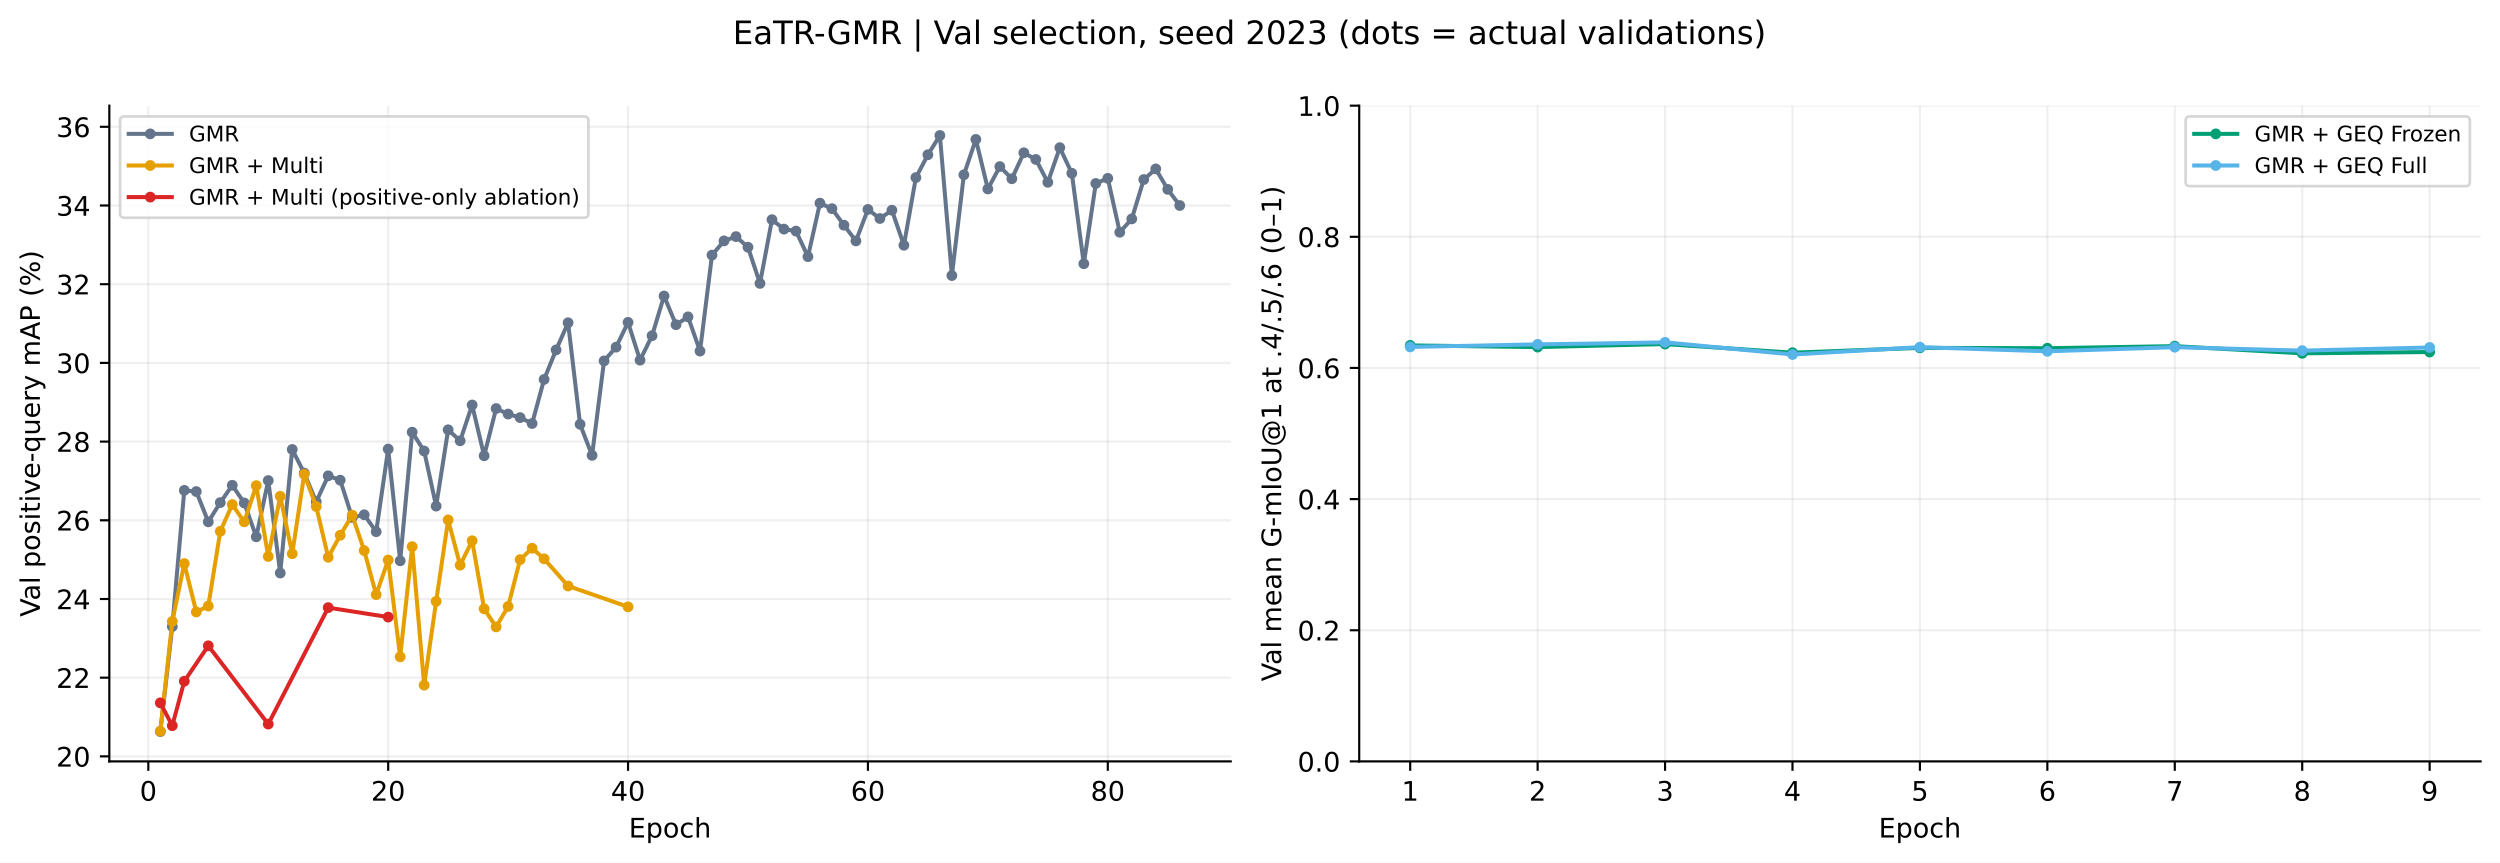
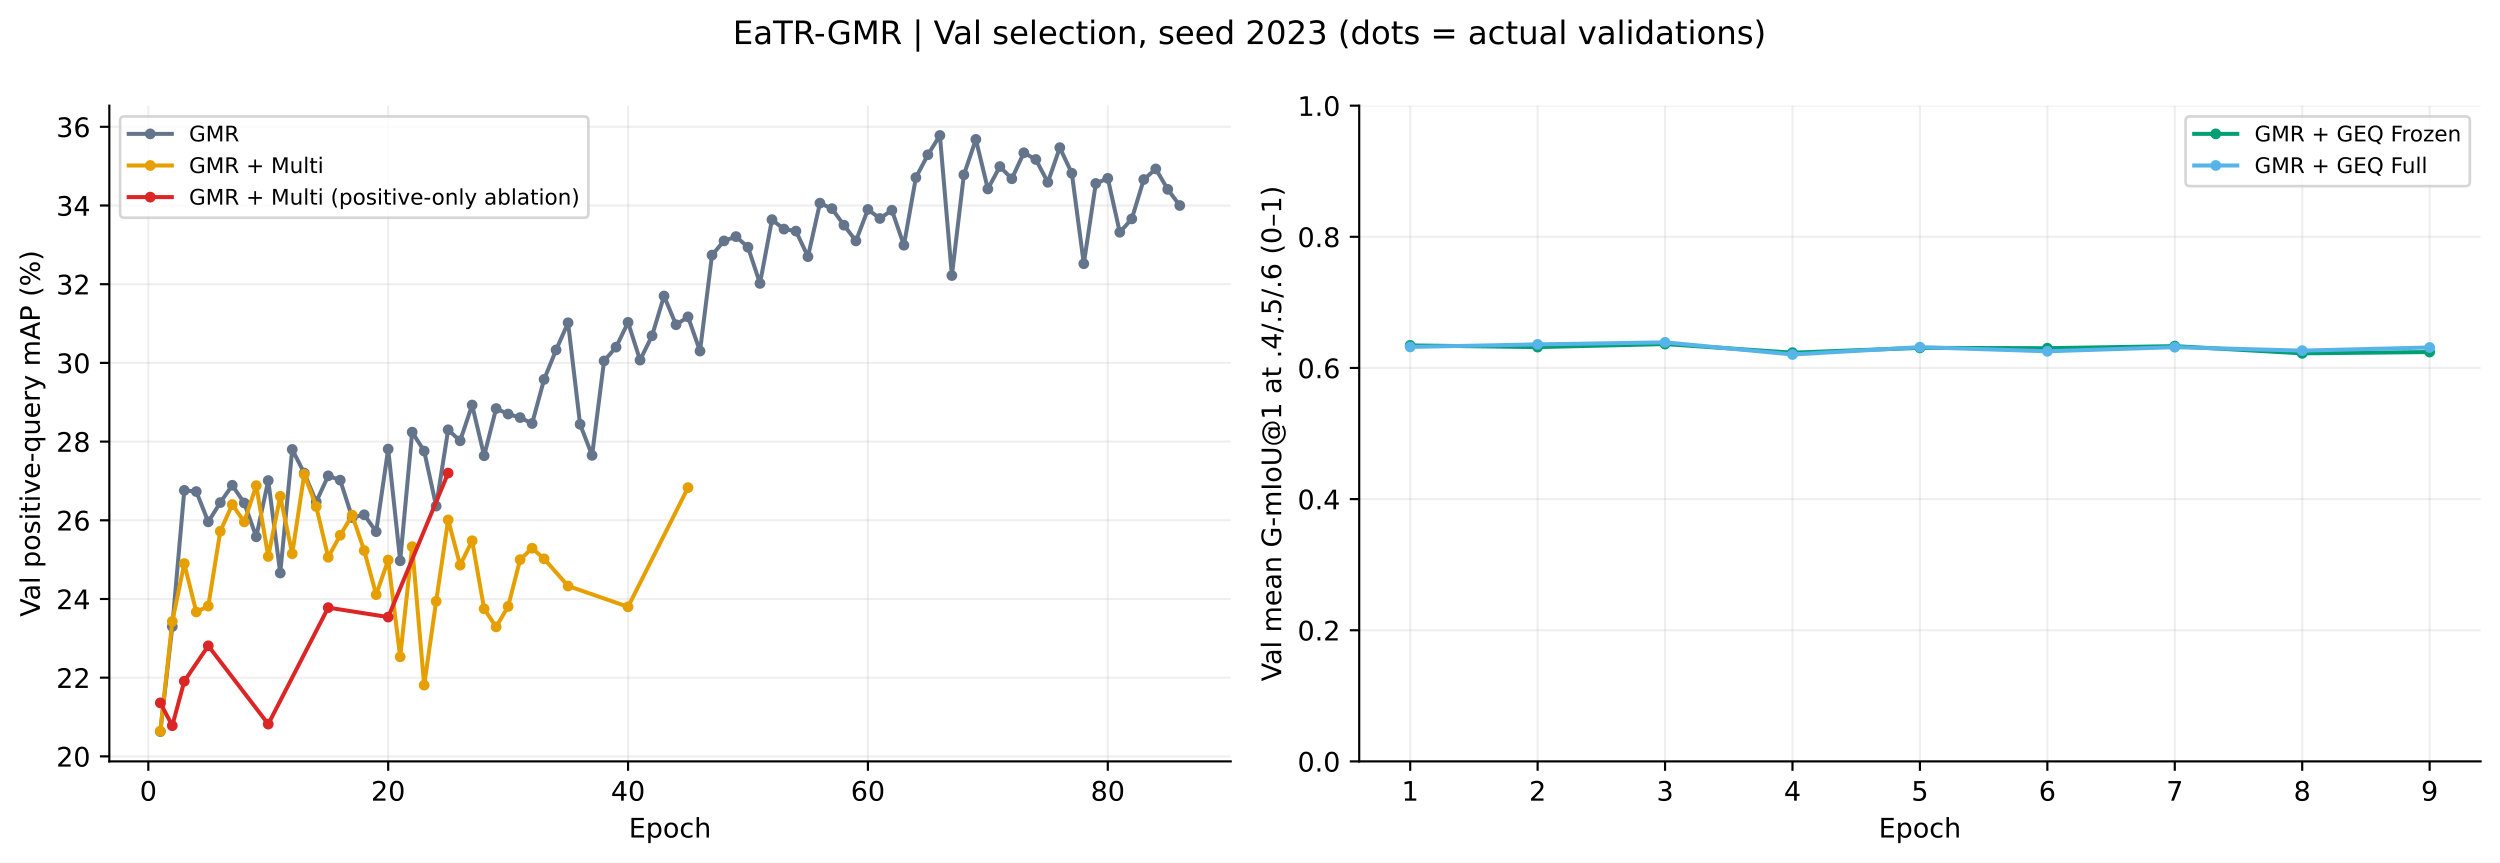
<svg xmlns="http://www.w3.org/2000/svg" xmlns:xlink="http://www.w3.org/1999/xlink" width="928.433pt" height="320.316pt" viewBox="0 0 928.433 320.316" version="1.1">
  <defs>
    <style type="text/css">*{stroke-linejoin: round; stroke-linecap: butt}</style>
  </defs>
  <g id="figure_1">
    <g id="patch_1">
      <path d="M -0 320.316  L 928.433 320.316  L 928.433 0  L -0 0  z " style="fill: #ffffff" />
    </g>
    <g id="axes_1">
      <g id="patch_2">
        <path d="M 40.603 282.76  L 457.058 282.76  L 457.058 39.24  L 40.603 39.24  z " style="fill: #ffffff" />
      </g>
      <g id="matplotlib.axis_1">
        <g id="xtick_1">
          <g id="line2d_1">
            <path d="M 55.079 282.76  L 55.079 39.24  " clip-path="url(#pdc1da5cae6)" style="fill: none; stroke: #b0b0b0; stroke-opacity: 0.2; stroke-width: 0.8; stroke-linecap: square" />
          </g>
          <g id="line2d_2">
            <defs>
              <path id="m847a747f1c" d="M 0 0  L 0 3.5  " style="stroke: #000000; stroke-width: 0.8" />
            </defs>
            <g>
              <use xlink:href="#m847a747f1c" x="55.079" y="282.76" style="stroke: #000000; stroke-width: 0.8" />
            </g>
          </g>
          <g id="text_1">
            <text style="font-size: 10px; font-family: 'DejaVu Sans'; text-anchor: middle" x="55.079" y="297.358" transform="rotate(-0 55.07883 297.3584)">0</text>
          </g>
        </g>
        <g id="xtick_2">
          <g id="line2d_3">
            <path d="M 144.16 282.76  L 144.16 39.24  " clip-path="url(#pdc1da5cae6)" style="fill: none; stroke: #b0b0b0; stroke-opacity: 0.2; stroke-width: 0.8; stroke-linecap: square" />
          </g>
          <g id="line2d_4">
            <g>
              <use xlink:href="#m847a747f1c" x="144.16" y="282.76" style="stroke: #000000; stroke-width: 0.8" />
            </g>
          </g>
          <g id="text_2">
            <text style="font-size: 10px; font-family: 'DejaVu Sans'; text-anchor: middle" x="144.16" y="297.358" transform="rotate(-0 144.1601 297.3584)">20</text>
          </g>
        </g>
        <g id="xtick_3">
          <g id="line2d_5">
            <path d="M 233.241 282.76  L 233.241 39.24  " clip-path="url(#pdc1da5cae6)" style="fill: none; stroke: #b0b0b0; stroke-opacity: 0.2; stroke-width: 0.8; stroke-linecap: square" />
          </g>
          <g id="line2d_6">
            <g>
              <use xlink:href="#m847a747f1c" x="233.241" y="282.76" style="stroke: #000000; stroke-width: 0.8" />
            </g>
          </g>
          <g id="text_3">
            <text style="font-size: 10px; font-family: 'DejaVu Sans'; text-anchor: middle" x="233.241" y="297.358" transform="rotate(-0 233.2414 297.3584)">40</text>
          </g>
        </g>
        <g id="xtick_4">
          <g id="line2d_7">
            <path d="M 322.323 282.76  L 322.323 39.24  " clip-path="url(#pdc1da5cae6)" style="fill: none; stroke: #b0b0b0; stroke-opacity: 0.2; stroke-width: 0.8; stroke-linecap: square" />
          </g>
          <g id="line2d_8">
            <g>
              <use xlink:href="#m847a747f1c" x="322.323" y="282.76" style="stroke: #000000; stroke-width: 0.8" />
            </g>
          </g>
          <g id="text_4">
            <text style="font-size: 10px; font-family: 'DejaVu Sans'; text-anchor: middle" x="322.323" y="297.358" transform="rotate(-0 322.3227 297.3584)">60</text>
          </g>
        </g>
        <g id="xtick_5">
          <g id="line2d_9">
            <path d="M 411.404 282.76  L 411.404 39.24  " clip-path="url(#pdc1da5cae6)" style="fill: none; stroke: #b0b0b0; stroke-opacity: 0.2; stroke-width: 0.8; stroke-linecap: square" />
          </g>
          <g id="line2d_10">
            <g>
              <use xlink:href="#m847a747f1c" x="411.404" y="282.76" style="stroke: #000000; stroke-width: 0.8" />
            </g>
          </g>
          <g id="text_5">
            <text style="font-size: 10px; font-family: 'DejaVu Sans'; text-anchor: middle" x="411.404" y="297.358" transform="rotate(-0 411.404 297.3584)">80</text>
          </g>
        </g>
        <g id="text_6">
          <text style="font-size: 10px; font-family: 'DejaVu Sans'; text-anchor: middle" x="248.831" y="311.037" transform="rotate(-0 248.8306 311.0366)">Epoch</text>
        </g>
      </g>
      <g id="matplotlib.axis_2">
        <g id="ytick_1">
          <g id="line2d_11">
            <path d="M 40.603 280.897  L 457.058 280.897  " clip-path="url(#pdc1da5cae6)" style="fill: none; stroke: #b0b0b0; stroke-opacity: 0.2; stroke-width: 0.8; stroke-linecap: square" />
          </g>
          <g id="line2d_12">
            <defs>
              <path id="mc433141c62" d="M 0 0  L -3.5 0  " style="stroke: #000000; stroke-width: 0.8" />
            </defs>
            <g>
              <use xlink:href="#mc433141c62" x="40.603" y="280.897" style="stroke: #000000; stroke-width: 0.8" />
            </g>
          </g>
          <g id="text_7">
            <text style="font-size: 10px; font-family: 'DejaVu Sans'; text-anchor: end" x="33.603" y="284.696" transform="rotate(-0 33.60312 284.6961)">20</text>
          </g>
        </g>
        <g id="ytick_2">
          <g id="line2d_13">
            <path d="M 40.603 251.672  L 457.058 251.672  " clip-path="url(#pdc1da5cae6)" style="fill: none; stroke: #b0b0b0; stroke-opacity: 0.2; stroke-width: 0.8; stroke-linecap: square" />
          </g>
          <g id="line2d_14">
            <g>
              <use xlink:href="#mc433141c62" x="40.603" y="251.672" style="stroke: #000000; stroke-width: 0.8" />
            </g>
          </g>
          <g id="text_8">
            <text style="font-size: 10px; font-family: 'DejaVu Sans'; text-anchor: end" x="33.603" y="255.471" transform="rotate(-0 33.60312 255.4708)">22</text>
          </g>
        </g>
        <g id="ytick_3">
          <g id="line2d_15">
            <path d="M 40.603 222.446  L 457.058 222.446  " clip-path="url(#pdc1da5cae6)" style="fill: none; stroke: #b0b0b0; stroke-opacity: 0.2; stroke-width: 0.8; stroke-linecap: square" />
          </g>
          <g id="line2d_16">
            <g>
              <use xlink:href="#mc433141c62" x="40.603" y="222.446" style="stroke: #000000; stroke-width: 0.8" />
            </g>
          </g>
          <g id="text_9">
            <text style="font-size: 10px; font-family: 'DejaVu Sans'; text-anchor: end" x="33.603" y="226.245" transform="rotate(-0 33.60312 226.2455)">24</text>
          </g>
        </g>
        <g id="ytick_4">
          <g id="line2d_17">
            <path d="M 40.603 193.221  L 457.058 193.221  " clip-path="url(#pdc1da5cae6)" style="fill: none; stroke: #b0b0b0; stroke-opacity: 0.2; stroke-width: 0.8; stroke-linecap: square" />
          </g>
          <g id="line2d_18">
            <g>
              <use xlink:href="#mc433141c62" x="40.603" y="193.221" style="stroke: #000000; stroke-width: 0.8" />
            </g>
          </g>
          <g id="text_10">
            <text style="font-size: 10px; font-family: 'DejaVu Sans'; text-anchor: end" x="33.603" y="197.02" transform="rotate(-0 33.60312 197.0201)">26</text>
          </g>
        </g>
        <g id="ytick_5">
          <g id="line2d_19">
            <path d="M 40.603 163.996  L 457.058 163.996  " clip-path="url(#pdc1da5cae6)" style="fill: none; stroke: #b0b0b0; stroke-opacity: 0.2; stroke-width: 0.8; stroke-linecap: square" />
          </g>
          <g id="line2d_20">
            <g>
              <use xlink:href="#mc433141c62" x="40.603" y="163.996" style="stroke: #000000; stroke-width: 0.8" />
            </g>
          </g>
          <g id="text_11">
            <text style="font-size: 10px; font-family: 'DejaVu Sans'; text-anchor: end" x="33.603" y="167.795" transform="rotate(-0 33.60312 167.7948)">28</text>
          </g>
        </g>
        <g id="ytick_6">
          <g id="line2d_21">
            <path d="M 40.603 134.77  L 457.058 134.77  " clip-path="url(#pdc1da5cae6)" style="fill: none; stroke: #b0b0b0; stroke-opacity: 0.2; stroke-width: 0.8; stroke-linecap: square" />
          </g>
          <g id="line2d_22">
            <g>
              <use xlink:href="#mc433141c62" x="40.603" y="134.77" style="stroke: #000000; stroke-width: 0.8" />
            </g>
          </g>
          <g id="text_12">
            <text style="font-size: 10px; font-family: 'DejaVu Sans'; text-anchor: end" x="33.603" y="138.569" transform="rotate(-0 33.60312 138.5695)">30</text>
          </g>
        </g>
        <g id="ytick_7">
          <g id="line2d_23">
            <path d="M 40.603 105.545  L 457.058 105.545  " clip-path="url(#pdc1da5cae6)" style="fill: none; stroke: #b0b0b0; stroke-opacity: 0.2; stroke-width: 0.8; stroke-linecap: square" />
          </g>
          <g id="line2d_24">
            <g>
              <use xlink:href="#mc433141c62" x="40.603" y="105.545" style="stroke: #000000; stroke-width: 0.8" />
            </g>
          </g>
          <g id="text_13">
            <text style="font-size: 10px; font-family: 'DejaVu Sans'; text-anchor: end" x="33.603" y="109.344" transform="rotate(-0 33.60312 109.3442)">32</text>
          </g>
        </g>
        <g id="ytick_8">
          <g id="line2d_25">
            <path d="M 40.603 76.32  L 457.058 76.32  " clip-path="url(#pdc1da5cae6)" style="fill: none; stroke: #b0b0b0; stroke-opacity: 0.2; stroke-width: 0.8; stroke-linecap: square" />
          </g>
          <g id="line2d_26">
            <g>
              <use xlink:href="#mc433141c62" x="40.603" y="76.32" style="stroke: #000000; stroke-width: 0.8" />
            </g>
          </g>
          <g id="text_14">
            <text style="font-size: 10px; font-family: 'DejaVu Sans'; text-anchor: end" x="33.603" y="80.119" transform="rotate(-0 33.60312 80.11885)">34</text>
          </g>
        </g>
        <g id="ytick_9">
          <g id="line2d_27">
            <path d="M 40.603 47.094  L 457.058 47.094  " clip-path="url(#pdc1da5cae6)" style="fill: none; stroke: #b0b0b0; stroke-opacity: 0.2; stroke-width: 0.8; stroke-linecap: square" />
          </g>
          <g id="line2d_28">
            <g>
              <use xlink:href="#mc433141c62" x="40.603" y="47.094" style="stroke: #000000; stroke-width: 0.8" />
            </g>
          </g>
          <g id="text_15">
            <text style="font-size: 10px; font-family: 'DejaVu Sans'; text-anchor: end" x="33.603" y="50.894" transform="rotate(-0 33.60312 50.89352)">36</text>
          </g>
        </g>
        <g id="text_16">
          <text style="font-size: 10px; font-family: 'DejaVu Sans'; text-anchor: middle" x="14.798" y="161" transform="rotate(-90 14.79844 161)">Val positive-query mAP (%)</text>
        </g>
      </g>
      <g id="line2d_29">
        <path d="M 59.533 271.691  L 63.987 232.675  L 68.441 182.115  L 72.895 182.554  L 77.349 193.805  L 81.803 186.645  L 86.257 180.216  L 90.711 186.791  L 95.165 199.358  L 99.619 178.462  L 104.074 212.802  L 108.528 166.918  L 112.982 175.686  L 117.436 186.353  L 121.89 176.709  L 126.344 178.316  L 130.798 192.198  L 135.252 191.175  L 139.706 197.459  L 144.16 166.772  L 148.614 208.272  L 153.068 160.489  L 157.522 167.503  L 161.976 187.96  L 166.43 159.612  L 170.885 163.703  L 175.339 150.406  L 179.793 169.256  L 184.247 151.721  L 188.701 153.767  L 193.155 155.082  L 197.609 157.274  L 202.063 140.908  L 206.517 129.948  L 210.971 119.865  L 215.425 157.566  L 219.879 169.11  L 224.333 134.04  L 228.787 128.925  L 233.241 119.719  L 237.695 133.747  L 242.15 124.688  L 246.604 109.929  L 251.058 120.596  L 255.512 117.673  L 259.966 130.386  L 264.42 94.732  L 268.874 89.471  L 273.328 87.864  L 277.782 91.809  L 282.236 105.253  L 286.69 81.58  L 291.144 85.087  L 295.598 85.818  L 300.052 95.316  L 304.506 75.443  L 308.96 77.489  L 313.415 83.626  L 317.869 89.471  L 322.323 77.781  L 326.777 81.142  L 331.231 78.073  L 335.685 91.078  L 340.139 65.945  L 344.593 57.469  L 349.047 50.309  L 353.501 102.33  L 357.955 64.922  L 362.409 51.77  L 366.863 70.182  L 371.317 61.853  L 375.771 66.383  L 380.226 56.739  L 384.68 59.223  L 389.134 67.698  L 393.588 54.839  L 398.042 64.337  L 402.496 97.946  L 406.95 68.137  L 411.404 66.237  L 415.858 86.256  L 420.312 81.288  L 424.766 66.675  L 429.22 62.73  L 433.674 70.328  L 438.128 76.32  " clip-path="url(#pdc1da5cae6)" style="fill: none; stroke: #64748b; stroke-width: 1.5; stroke-linecap: square" />
        <defs>
          <path id="mf4bc2572a3" d="M 0 1.5  C 0.398 1.5 0.779 1.342 1.061 1.061  C 1.342 0.779 1.5 0.398 1.5 0  C 1.5 -0.398 1.342 -0.779 1.061 -1.061  C 0.779 -1.342 0.398 -1.5 0 -1.5  C -0.398 -1.5 -0.779 -1.342 -1.061 -1.061  C -1.342 -0.779 -1.5 -0.398 -1.5 0  C -1.5 0.398 -1.342 0.779 -1.061 1.061  C -0.779 1.342 -0.398 1.5 0 1.5  z " style="stroke: #64748b" />
        </defs>
        <g clip-path="url(#pdc1da5cae6)">
          <use xlink:href="#mf4bc2572a3" x="59.533" y="271.691" style="fill: #64748b; stroke: #64748b" />
          <use xlink:href="#mf4bc2572a3" x="63.987" y="232.675" style="fill: #64748b; stroke: #64748b" />
          <use xlink:href="#mf4bc2572a3" x="68.441" y="182.115" style="fill: #64748b; stroke: #64748b" />
          <use xlink:href="#mf4bc2572a3" x="72.895" y="182.554" style="fill: #64748b; stroke: #64748b" />
          <use xlink:href="#mf4bc2572a3" x="77.349" y="193.805" style="fill: #64748b; stroke: #64748b" />
          <use xlink:href="#mf4bc2572a3" x="81.803" y="186.645" style="fill: #64748b; stroke: #64748b" />
          <use xlink:href="#mf4bc2572a3" x="86.257" y="180.216" style="fill: #64748b; stroke: #64748b" />
          <use xlink:href="#mf4bc2572a3" x="90.711" y="186.791" style="fill: #64748b; stroke: #64748b" />
          <use xlink:href="#mf4bc2572a3" x="95.165" y="199.358" style="fill: #64748b; stroke: #64748b" />
          <use xlink:href="#mf4bc2572a3" x="99.619" y="178.462" style="fill: #64748b; stroke: #64748b" />
          <use xlink:href="#mf4bc2572a3" x="104.074" y="212.802" style="fill: #64748b; stroke: #64748b" />
          <use xlink:href="#mf4bc2572a3" x="108.528" y="166.918" style="fill: #64748b; stroke: #64748b" />
          <use xlink:href="#mf4bc2572a3" x="112.982" y="175.686" style="fill: #64748b; stroke: #64748b" />
          <use xlink:href="#mf4bc2572a3" x="117.436" y="186.353" style="fill: #64748b; stroke: #64748b" />
          <use xlink:href="#mf4bc2572a3" x="121.89" y="176.709" style="fill: #64748b; stroke: #64748b" />
          <use xlink:href="#mf4bc2572a3" x="126.344" y="178.316" style="fill: #64748b; stroke: #64748b" />
          <use xlink:href="#mf4bc2572a3" x="130.798" y="192.198" style="fill: #64748b; stroke: #64748b" />
          <use xlink:href="#mf4bc2572a3" x="135.252" y="191.175" style="fill: #64748b; stroke: #64748b" />
          <use xlink:href="#mf4bc2572a3" x="139.706" y="197.459" style="fill: #64748b; stroke: #64748b" />
          <use xlink:href="#mf4bc2572a3" x="144.16" y="166.772" style="fill: #64748b; stroke: #64748b" />
          <use xlink:href="#mf4bc2572a3" x="148.614" y="208.272" style="fill: #64748b; stroke: #64748b" />
          <use xlink:href="#mf4bc2572a3" x="153.068" y="160.489" style="fill: #64748b; stroke: #64748b" />
          <use xlink:href="#mf4bc2572a3" x="157.522" y="167.503" style="fill: #64748b; stroke: #64748b" />
          <use xlink:href="#mf4bc2572a3" x="161.976" y="187.96" style="fill: #64748b; stroke: #64748b" />
          <use xlink:href="#mf4bc2572a3" x="166.43" y="159.612" style="fill: #64748b; stroke: #64748b" />
          <use xlink:href="#mf4bc2572a3" x="170.885" y="163.703" style="fill: #64748b; stroke: #64748b" />
          <use xlink:href="#mf4bc2572a3" x="175.339" y="150.406" style="fill: #64748b; stroke: #64748b" />
          <use xlink:href="#mf4bc2572a3" x="179.793" y="169.256" style="fill: #64748b; stroke: #64748b" />
          <use xlink:href="#mf4bc2572a3" x="184.247" y="151.721" style="fill: #64748b; stroke: #64748b" />
          <use xlink:href="#mf4bc2572a3" x="188.701" y="153.767" style="fill: #64748b; stroke: #64748b" />
          <use xlink:href="#mf4bc2572a3" x="193.155" y="155.082" style="fill: #64748b; stroke: #64748b" />
          <use xlink:href="#mf4bc2572a3" x="197.609" y="157.274" style="fill: #64748b; stroke: #64748b" />
          <use xlink:href="#mf4bc2572a3" x="202.063" y="140.908" style="fill: #64748b; stroke: #64748b" />
          <use xlink:href="#mf4bc2572a3" x="206.517" y="129.948" style="fill: #64748b; stroke: #64748b" />
          <use xlink:href="#mf4bc2572a3" x="210.971" y="119.865" style="fill: #64748b; stroke: #64748b" />
          <use xlink:href="#mf4bc2572a3" x="215.425" y="157.566" style="fill: #64748b; stroke: #64748b" />
          <use xlink:href="#mf4bc2572a3" x="219.879" y="169.11" style="fill: #64748b; stroke: #64748b" />
          <use xlink:href="#mf4bc2572a3" x="224.333" y="134.04" style="fill: #64748b; stroke: #64748b" />
          <use xlink:href="#mf4bc2572a3" x="228.787" y="128.925" style="fill: #64748b; stroke: #64748b" />
          <use xlink:href="#mf4bc2572a3" x="233.241" y="119.719" style="fill: #64748b; stroke: #64748b" />
          <use xlink:href="#mf4bc2572a3" x="237.695" y="133.747" style="fill: #64748b; stroke: #64748b" />
          <use xlink:href="#mf4bc2572a3" x="242.15" y="124.688" style="fill: #64748b; stroke: #64748b" />
          <use xlink:href="#mf4bc2572a3" x="246.604" y="109.929" style="fill: #64748b; stroke: #64748b" />
          <use xlink:href="#mf4bc2572a3" x="251.058" y="120.596" style="fill: #64748b; stroke: #64748b" />
          <use xlink:href="#mf4bc2572a3" x="255.512" y="117.673" style="fill: #64748b; stroke: #64748b" />
          <use xlink:href="#mf4bc2572a3" x="259.966" y="130.386" style="fill: #64748b; stroke: #64748b" />
          <use xlink:href="#mf4bc2572a3" x="264.42" y="94.732" style="fill: #64748b; stroke: #64748b" />
          <use xlink:href="#mf4bc2572a3" x="268.874" y="89.471" style="fill: #64748b; stroke: #64748b" />
          <use xlink:href="#mf4bc2572a3" x="273.328" y="87.864" style="fill: #64748b; stroke: #64748b" />
          <use xlink:href="#mf4bc2572a3" x="277.782" y="91.809" style="fill: #64748b; stroke: #64748b" />
          <use xlink:href="#mf4bc2572a3" x="282.236" y="105.253" style="fill: #64748b; stroke: #64748b" />
          <use xlink:href="#mf4bc2572a3" x="286.69" y="81.58" style="fill: #64748b; stroke: #64748b" />
          <use xlink:href="#mf4bc2572a3" x="291.144" y="85.087" style="fill: #64748b; stroke: #64748b" />
          <use xlink:href="#mf4bc2572a3" x="295.598" y="85.818" style="fill: #64748b; stroke: #64748b" />
          <use xlink:href="#mf4bc2572a3" x="300.052" y="95.316" style="fill: #64748b; stroke: #64748b" />
          <use xlink:href="#mf4bc2572a3" x="304.506" y="75.443" style="fill: #64748b; stroke: #64748b" />
          <use xlink:href="#mf4bc2572a3" x="308.96" y="77.489" style="fill: #64748b; stroke: #64748b" />
          <use xlink:href="#mf4bc2572a3" x="313.415" y="83.626" style="fill: #64748b; stroke: #64748b" />
          <use xlink:href="#mf4bc2572a3" x="317.869" y="89.471" style="fill: #64748b; stroke: #64748b" />
          <use xlink:href="#mf4bc2572a3" x="322.323" y="77.781" style="fill: #64748b; stroke: #64748b" />
          <use xlink:href="#mf4bc2572a3" x="326.777" y="81.142" style="fill: #64748b; stroke: #64748b" />
          <use xlink:href="#mf4bc2572a3" x="331.231" y="78.073" style="fill: #64748b; stroke: #64748b" />
          <use xlink:href="#mf4bc2572a3" x="335.685" y="91.078" style="fill: #64748b; stroke: #64748b" />
          <use xlink:href="#mf4bc2572a3" x="340.139" y="65.945" style="fill: #64748b; stroke: #64748b" />
          <use xlink:href="#mf4bc2572a3" x="344.593" y="57.469" style="fill: #64748b; stroke: #64748b" />
          <use xlink:href="#mf4bc2572a3" x="349.047" y="50.309" style="fill: #64748b; stroke: #64748b" />
          <use xlink:href="#mf4bc2572a3" x="353.501" y="102.33" style="fill: #64748b; stroke: #64748b" />
          <use xlink:href="#mf4bc2572a3" x="357.955" y="64.922" style="fill: #64748b; stroke: #64748b" />
          <use xlink:href="#mf4bc2572a3" x="362.409" y="51.77" style="fill: #64748b; stroke: #64748b" />
          <use xlink:href="#mf4bc2572a3" x="366.863" y="70.182" style="fill: #64748b; stroke: #64748b" />
          <use xlink:href="#mf4bc2572a3" x="371.317" y="61.853" style="fill: #64748b; stroke: #64748b" />
          <use xlink:href="#mf4bc2572a3" x="375.771" y="66.383" style="fill: #64748b; stroke: #64748b" />
          <use xlink:href="#mf4bc2572a3" x="380.226" y="56.739" style="fill: #64748b; stroke: #64748b" />
          <use xlink:href="#mf4bc2572a3" x="384.68" y="59.223" style="fill: #64748b; stroke: #64748b" />
          <use xlink:href="#mf4bc2572a3" x="389.134" y="67.698" style="fill: #64748b; stroke: #64748b" />
          <use xlink:href="#mf4bc2572a3" x="393.588" y="54.839" style="fill: #64748b; stroke: #64748b" />
          <use xlink:href="#mf4bc2572a3" x="398.042" y="64.337" style="fill: #64748b; stroke: #64748b" />
          <use xlink:href="#mf4bc2572a3" x="402.496" y="97.946" style="fill: #64748b; stroke: #64748b" />
          <use xlink:href="#mf4bc2572a3" x="406.95" y="68.137" style="fill: #64748b; stroke: #64748b" />
          <use xlink:href="#mf4bc2572a3" x="411.404" y="66.237" style="fill: #64748b; stroke: #64748b" />
          <use xlink:href="#mf4bc2572a3" x="415.858" y="86.256" style="fill: #64748b; stroke: #64748b" />
          <use xlink:href="#mf4bc2572a3" x="420.312" y="81.288" style="fill: #64748b; stroke: #64748b" />
          <use xlink:href="#mf4bc2572a3" x="424.766" y="66.675" style="fill: #64748b; stroke: #64748b" />
          <use xlink:href="#mf4bc2572a3" x="429.22" y="62.73" style="fill: #64748b; stroke: #64748b" />
          <use xlink:href="#mf4bc2572a3" x="433.674" y="70.328" style="fill: #64748b; stroke: #64748b" />
          <use xlink:href="#mf4bc2572a3" x="438.128" y="76.32" style="fill: #64748b; stroke: #64748b" />
        </g>
      </g>
      <g id="line2d_30">
-         <path d="M 59.533 271.545  L 63.987 230.775  L 68.441 209.295  L 72.895 227.268  L 77.349 225.077  L 81.803 197.312  L 86.257 187.376  L 90.711 193.805  L 95.165 180.362  L 99.619 206.665  L 104.074 184.307  L 108.528 205.642  L 112.982 176.124  L 117.436 188.106  L 121.89 206.957  L 126.344 198.774  L 130.798 191.321  L 135.252 204.473  L 139.706 220.839  L 144.16 207.98  L 148.614 243.927  L 153.068 203.011  L 157.522 254.448  L 161.976 223.323  L 166.43 193.075  L 170.885 209.879  L 175.339 200.82  L 179.793 226.099  L 184.247 232.821  L 188.701 225.223  L 193.155 207.834  L 197.609 203.596  L 202.063 207.541  L 210.971 217.624  L 233.241 225.369  " clip-path="url(#pdc1da5cae6)" style="fill: none; stroke: #e69f00; stroke-width: 1.5; stroke-linecap: square" />
+         <path d="M 59.533 271.545  L 63.987 230.775  L 68.441 209.295  L 72.895 227.268  L 77.349 225.077  L 81.803 197.312  L 86.257 187.376  L 90.711 193.805  L 95.165 180.362  L 99.619 206.665  L 104.074 184.307  L 108.528 205.642  L 112.982 176.124  L 117.436 188.106  L 121.89 206.957  L 126.344 198.774  L 130.798 191.321  L 135.252 204.473  L 139.706 220.839  L 144.16 207.98  L 148.614 243.927  L 153.068 203.011  L 157.522 254.448  L 161.976 223.323  L 166.43 193.075  L 170.885 209.879  L 175.339 200.82  L 179.793 226.099  L 184.247 232.821  L 188.701 225.223  L 193.155 207.834  L 197.609 203.596  L 202.063 207.541  L 210.971 217.624  L 233.241 225.369  L 255.512 181.092  " clip-path="url(#pdc1da5cae6)" style="fill: none; stroke: #e69f00; stroke-width: 1.5; stroke-linecap: square" />
        <defs>
          <path id="mbf485513ee" d="M 0 1.5  C 0.398 1.5 0.779 1.342 1.061 1.061  C 1.342 0.779 1.5 0.398 1.5 0  C 1.5 -0.398 1.342 -0.779 1.061 -1.061  C 0.779 -1.342 0.398 -1.5 0 -1.5  C -0.398 -1.5 -0.779 -1.342 -1.061 -1.061  C -1.342 -0.779 -1.5 -0.398 -1.5 0  C -1.5 0.398 -1.342 0.779 -1.061 1.061  C -0.779 1.342 -0.398 1.5 0 1.5  z " style="stroke: #e69f00" />
        </defs>
        <g clip-path="url(#pdc1da5cae6)">
          <use xlink:href="#mbf485513ee" x="59.533" y="271.545" style="fill: #e69f00; stroke: #e69f00" />
          <use xlink:href="#mbf485513ee" x="63.987" y="230.775" style="fill: #e69f00; stroke: #e69f00" />
          <use xlink:href="#mbf485513ee" x="68.441" y="209.295" style="fill: #e69f00; stroke: #e69f00" />
          <use xlink:href="#mbf485513ee" x="72.895" y="227.268" style="fill: #e69f00; stroke: #e69f00" />
          <use xlink:href="#mbf485513ee" x="77.349" y="225.077" style="fill: #e69f00; stroke: #e69f00" />
          <use xlink:href="#mbf485513ee" x="81.803" y="197.312" style="fill: #e69f00; stroke: #e69f00" />
          <use xlink:href="#mbf485513ee" x="86.257" y="187.376" style="fill: #e69f00; stroke: #e69f00" />
          <use xlink:href="#mbf485513ee" x="90.711" y="193.805" style="fill: #e69f00; stroke: #e69f00" />
          <use xlink:href="#mbf485513ee" x="95.165" y="180.362" style="fill: #e69f00; stroke: #e69f00" />
          <use xlink:href="#mbf485513ee" x="99.619" y="206.665" style="fill: #e69f00; stroke: #e69f00" />
          <use xlink:href="#mbf485513ee" x="104.074" y="184.307" style="fill: #e69f00; stroke: #e69f00" />
          <use xlink:href="#mbf485513ee" x="108.528" y="205.642" style="fill: #e69f00; stroke: #e69f00" />
          <use xlink:href="#mbf485513ee" x="112.982" y="176.124" style="fill: #e69f00; stroke: #e69f00" />
          <use xlink:href="#mbf485513ee" x="117.436" y="188.106" style="fill: #e69f00; stroke: #e69f00" />
          <use xlink:href="#mbf485513ee" x="121.89" y="206.957" style="fill: #e69f00; stroke: #e69f00" />
          <use xlink:href="#mbf485513ee" x="126.344" y="198.774" style="fill: #e69f00; stroke: #e69f00" />
          <use xlink:href="#mbf485513ee" x="130.798" y="191.321" style="fill: #e69f00; stroke: #e69f00" />
          <use xlink:href="#mbf485513ee" x="135.252" y="204.473" style="fill: #e69f00; stroke: #e69f00" />
          <use xlink:href="#mbf485513ee" x="139.706" y="220.839" style="fill: #e69f00; stroke: #e69f00" />
          <use xlink:href="#mbf485513ee" x="144.16" y="207.98" style="fill: #e69f00; stroke: #e69f00" />
          <use xlink:href="#mbf485513ee" x="148.614" y="243.927" style="fill: #e69f00; stroke: #e69f00" />
          <use xlink:href="#mbf485513ee" x="153.068" y="203.011" style="fill: #e69f00; stroke: #e69f00" />
          <use xlink:href="#mbf485513ee" x="157.522" y="254.448" style="fill: #e69f00; stroke: #e69f00" />
          <use xlink:href="#mbf485513ee" x="161.976" y="223.323" style="fill: #e69f00; stroke: #e69f00" />
          <use xlink:href="#mbf485513ee" x="166.43" y="193.075" style="fill: #e69f00; stroke: #e69f00" />
          <use xlink:href="#mbf485513ee" x="170.885" y="209.879" style="fill: #e69f00; stroke: #e69f00" />
          <use xlink:href="#mbf485513ee" x="175.339" y="200.82" style="fill: #e69f00; stroke: #e69f00" />
          <use xlink:href="#mbf485513ee" x="179.793" y="226.099" style="fill: #e69f00; stroke: #e69f00" />
          <use xlink:href="#mbf485513ee" x="184.247" y="232.821" style="fill: #e69f00; stroke: #e69f00" />
          <use xlink:href="#mbf485513ee" x="188.701" y="225.223" style="fill: #e69f00; stroke: #e69f00" />
          <use xlink:href="#mbf485513ee" x="193.155" y="207.834" style="fill: #e69f00; stroke: #e69f00" />
          <use xlink:href="#mbf485513ee" x="197.609" y="203.596" style="fill: #e69f00; stroke: #e69f00" />
          <use xlink:href="#mbf485513ee" x="202.063" y="207.541" style="fill: #e69f00; stroke: #e69f00" />
          <use xlink:href="#mbf485513ee" x="210.971" y="217.624" style="fill: #e69f00; stroke: #e69f00" />
          <use xlink:href="#mbf485513ee" x="233.241" y="225.369" style="fill: #e69f00; stroke: #e69f00" />
+           <use xlink:href="#mbf485513ee" x="255.512" y="181.092" style="fill: #e69f00; stroke: #e69f00" />
        </g>
      </g>
      <g id="line2d_31">
-         <path d="M 59.533 261.024  L 63.987 269.499  L 68.441 252.987  L 77.349 239.835  L 99.619 268.915  L 121.89 225.661  L 144.16 229.168  " clip-path="url(#pdc1da5cae6)" style="fill: none; stroke: #dc2626; stroke-width: 1.5; stroke-linecap: square" />
+         <path d="M 59.533 261.024  L 63.987 269.499  L 68.441 252.987  L 77.349 239.835  L 99.619 268.915  L 121.89 225.661  L 144.16 229.168  L 166.43 175.686  " clip-path="url(#pdc1da5cae6)" style="fill: none; stroke: #dc2626; stroke-width: 1.5; stroke-linecap: square" />
        <defs>
          <path id="m6886102119" d="M 0 1.5  C 0.398 1.5 0.779 1.342 1.061 1.061  C 1.342 0.779 1.5 0.398 1.5 0  C 1.5 -0.398 1.342 -0.779 1.061 -1.061  C 0.779 -1.342 0.398 -1.5 0 -1.5  C -0.398 -1.5 -0.779 -1.342 -1.061 -1.061  C -1.342 -0.779 -1.5 -0.398 -1.5 0  C -1.5 0.398 -1.342 0.779 -1.061 1.061  C -0.779 1.342 -0.398 1.5 0 1.5  z " style="stroke: #dc2626" />
        </defs>
        <g clip-path="url(#pdc1da5cae6)">
          <use xlink:href="#m6886102119" x="59.533" y="261.024" style="fill: #dc2626; stroke: #dc2626" />
          <use xlink:href="#m6886102119" x="63.987" y="269.499" style="fill: #dc2626; stroke: #dc2626" />
          <use xlink:href="#m6886102119" x="68.441" y="252.987" style="fill: #dc2626; stroke: #dc2626" />
          <use xlink:href="#m6886102119" x="77.349" y="239.835" style="fill: #dc2626; stroke: #dc2626" />
          <use xlink:href="#m6886102119" x="99.619" y="268.915" style="fill: #dc2626; stroke: #dc2626" />
          <use xlink:href="#m6886102119" x="121.89" y="225.661" style="fill: #dc2626; stroke: #dc2626" />
          <use xlink:href="#m6886102119" x="144.16" y="229.168" style="fill: #dc2626; stroke: #dc2626" />
+           <use xlink:href="#m6886102119" x="166.43" y="175.686" style="fill: #dc2626; stroke: #dc2626" />
        </g>
      </g>
      <g id="patch_3">
        <path d="M 40.603 282.76  L 40.603 39.24  " style="fill: none; stroke: #000000; stroke-width: 0.8; stroke-linejoin: miter; stroke-linecap: square" />
      </g>
      <g id="patch_4">
        <path d="M 40.603 282.76  L 457.058 282.76  " style="fill: none; stroke: #000000; stroke-width: 0.8; stroke-linejoin: miter; stroke-linecap: square" />
      </g>
      <g id="legend_1">
        <g id="patch_5">
          <path d="M 46.203 80.868  L 216.902 80.868  Q 218.502 80.868 218.502 79.267  L 218.502 44.84  Q 218.502 43.24 216.902 43.24  L 46.203 43.24  Q 44.603 43.24 44.603 44.84  L 44.603 79.267  Q 44.603 80.868 46.203 80.868  z " style="fill: #ffffff; opacity: 0.8; stroke: #cccccc; stroke-linejoin: miter" />
        </g>
        <g id="line2d_32">
          <path d="M 47.803 49.719  L 55.803 49.719  L 63.803 49.719  " style="fill: none; stroke: #64748b; stroke-width: 1.5; stroke-linecap: square" />
          <g>
            <use xlink:href="#mf4bc2572a3" x="55.803" y="49.719" style="fill: #64748b; stroke: #64748b" />
          </g>
        </g>
        <g id="text_17">
          <text style="font-size: 8px; font-family: 'DejaVu Sans'; text-anchor: start" x="70.203" y="52.519" transform="rotate(-0 70.20312 52.51875)">GMR</text>
        </g>
        <g id="line2d_33">
          <path d="M 47.803 61.461  L 55.803 61.461  L 63.803 61.461  " style="fill: none; stroke: #e69f00; stroke-width: 1.5; stroke-linecap: square" />
          <g>
            <use xlink:href="#mbf485513ee" x="55.803" y="61.461" style="fill: #e69f00; stroke: #e69f00" />
          </g>
        </g>
        <g id="text_18">
          <text style="font-size: 8px; font-family: 'DejaVu Sans'; text-anchor: start" x="70.203" y="64.261" transform="rotate(-0 70.20312 64.26125)">GMR + Multi</text>
        </g>
        <g id="line2d_34">
          <path d="M 47.803 73.204  L 55.803 73.204  L 63.803 73.204  " style="fill: none; stroke: #dc2626; stroke-width: 1.5; stroke-linecap: square" />
          <g>
            <use xlink:href="#m6886102119" x="55.803" y="73.204" style="fill: #dc2626; stroke: #dc2626" />
          </g>
        </g>
        <g id="text_19">
          <text style="font-size: 8px; font-family: 'DejaVu Sans'; text-anchor: start" x="70.203" y="76.004" transform="rotate(-0 70.20312 76.00375)">GMR + Multi (positive-only ablation)</text>
        </g>
      </g>
    </g>
    <g id="axes_2">
      <g id="patch_6">
        <path d="M 504.778 282.76  L 921.233 282.76  L 921.233 39.24  L 504.778 39.24  z " style="fill: #ffffff" />
      </g>
      <g id="matplotlib.axis_3">
        <g id="xtick_6">
          <g id="line2d_35">
            <path d="M 523.708 282.76  L 523.708 39.24  " clip-path="url(#p370dd41538)" style="fill: none; stroke: #b0b0b0; stroke-opacity: 0.2; stroke-width: 0.8; stroke-linecap: square" />
          </g>
          <g id="line2d_36">
            <g>
              <use xlink:href="#m847a747f1c" x="523.708" y="282.76" style="stroke: #000000; stroke-width: 0.8" />
            </g>
          </g>
          <g id="text_20">
            <text style="font-size: 10px; font-family: 'DejaVu Sans'; text-anchor: middle" x="523.708" y="297.358" transform="rotate(-0 523.7079 297.3584)">1</text>
          </g>
        </g>
        <g id="xtick_7">
          <g id="line2d_37">
            <path d="M 571.032 282.76  L 571.032 39.24  " clip-path="url(#p370dd41538)" style="fill: none; stroke: #b0b0b0; stroke-opacity: 0.2; stroke-width: 0.8; stroke-linecap: square" />
          </g>
          <g id="line2d_38">
            <g>
              <use xlink:href="#m847a747f1c" x="571.032" y="282.76" style="stroke: #000000; stroke-width: 0.8" />
            </g>
          </g>
          <g id="text_21">
            <text style="font-size: 10px; font-family: 'DejaVu Sans'; text-anchor: middle" x="571.032" y="297.358" transform="rotate(-0 571.0323 297.3584)">2</text>
          </g>
        </g>
        <g id="xtick_8">
          <g id="line2d_39">
            <path d="M 618.357 282.76  L 618.357 39.24  " clip-path="url(#p370dd41538)" style="fill: none; stroke: #b0b0b0; stroke-opacity: 0.2; stroke-width: 0.8; stroke-linecap: square" />
          </g>
          <g id="line2d_40">
            <g>
              <use xlink:href="#m847a747f1c" x="618.357" y="282.76" style="stroke: #000000; stroke-width: 0.8" />
            </g>
          </g>
          <g id="text_22">
            <text style="font-size: 10px; font-family: 'DejaVu Sans'; text-anchor: middle" x="618.357" y="297.358" transform="rotate(-0 618.3568 297.3584)">3</text>
          </g>
        </g>
        <g id="xtick_9">
          <g id="line2d_41">
            <path d="M 665.681 282.76  L 665.681 39.24  " clip-path="url(#p370dd41538)" style="fill: none; stroke: #b0b0b0; stroke-opacity: 0.2; stroke-width: 0.8; stroke-linecap: square" />
          </g>
          <g id="line2d_42">
            <g>
              <use xlink:href="#m847a747f1c" x="665.681" y="282.76" style="stroke: #000000; stroke-width: 0.8" />
            </g>
          </g>
          <g id="text_23">
            <text style="font-size: 10px; font-family: 'DejaVu Sans'; text-anchor: middle" x="665.681" y="297.358" transform="rotate(-0 665.6812 297.3584)">4</text>
          </g>
        </g>
        <g id="xtick_10">
          <g id="line2d_43">
            <path d="M 713.006 282.76  L 713.006 39.24  " clip-path="url(#p370dd41538)" style="fill: none; stroke: #b0b0b0; stroke-opacity: 0.2; stroke-width: 0.8; stroke-linecap: square" />
          </g>
          <g id="line2d_44">
            <g>
              <use xlink:href="#m847a747f1c" x="713.006" y="282.76" style="stroke: #000000; stroke-width: 0.8" />
            </g>
          </g>
          <g id="text_24">
            <text style="font-size: 10px; font-family: 'DejaVu Sans'; text-anchor: middle" x="713.006" y="297.358" transform="rotate(-0 713.0056 297.3584)">5</text>
          </g>
        </g>
        <g id="xtick_11">
          <g id="line2d_45">
            <path d="M 760.33 282.76  L 760.33 39.24  " clip-path="url(#p370dd41538)" style="fill: none; stroke: #b0b0b0; stroke-opacity: 0.2; stroke-width: 0.8; stroke-linecap: square" />
          </g>
          <g id="line2d_46">
            <g>
              <use xlink:href="#m847a747f1c" x="760.33" y="282.76" style="stroke: #000000; stroke-width: 0.8" />
            </g>
          </g>
          <g id="text_25">
            <text style="font-size: 10px; font-family: 'DejaVu Sans'; text-anchor: middle" x="760.33" y="297.358" transform="rotate(-0 760.3301 297.3584)">6</text>
          </g>
        </g>
        <g id="xtick_12">
          <g id="line2d_47">
            <path d="M 807.654 282.76  L 807.654 39.24  " clip-path="url(#p370dd41538)" style="fill: none; stroke: #b0b0b0; stroke-opacity: 0.2; stroke-width: 0.8; stroke-linecap: square" />
          </g>
          <g id="line2d_48">
            <g>
              <use xlink:href="#m847a747f1c" x="807.654" y="282.76" style="stroke: #000000; stroke-width: 0.8" />
            </g>
          </g>
          <g id="text_26">
            <text style="font-size: 10px; font-family: 'DejaVu Sans'; text-anchor: middle" x="807.654" y="297.358" transform="rotate(-0 807.6545 297.3584)">7</text>
          </g>
        </g>
        <g id="xtick_13">
          <g id="line2d_49">
            <path d="M 854.979 282.76  L 854.979 39.24  " clip-path="url(#p370dd41538)" style="fill: none; stroke: #b0b0b0; stroke-opacity: 0.2; stroke-width: 0.8; stroke-linecap: square" />
          </g>
          <g id="line2d_50">
            <g>
              <use xlink:href="#m847a747f1c" x="854.979" y="282.76" style="stroke: #000000; stroke-width: 0.8" />
            </g>
          </g>
          <g id="text_27">
            <text style="font-size: 10px; font-family: 'DejaVu Sans'; text-anchor: middle" x="854.979" y="297.358" transform="rotate(-0 854.9789 297.3584)">8</text>
          </g>
        </g>
        <g id="xtick_14">
          <g id="line2d_51">
            <path d="M 902.303 282.76  L 902.303 39.24  " clip-path="url(#p370dd41538)" style="fill: none; stroke: #b0b0b0; stroke-opacity: 0.2; stroke-width: 0.8; stroke-linecap: square" />
          </g>
          <g id="line2d_52">
            <g>
              <use xlink:href="#m847a747f1c" x="902.303" y="282.76" style="stroke: #000000; stroke-width: 0.8" />
            </g>
          </g>
          <g id="text_28">
            <text style="font-size: 10px; font-family: 'DejaVu Sans'; text-anchor: middle" x="902.303" y="297.358" transform="rotate(-0 902.3034 297.3584)">9</text>
          </g>
        </g>
        <g id="text_29">
          <text style="font-size: 10px; font-family: 'DejaVu Sans'; text-anchor: middle" x="713.006" y="311.037" transform="rotate(-0 713.0056 311.0366)">Epoch</text>
        </g>
      </g>
      <g id="matplotlib.axis_4">
        <g id="ytick_10">
          <g id="line2d_53">
            <path d="M 504.778 282.76  L 921.233 282.76  " clip-path="url(#p370dd41538)" style="fill: none; stroke: #b0b0b0; stroke-opacity: 0.2; stroke-width: 0.8; stroke-linecap: square" />
          </g>
          <g id="line2d_54">
            <g>
              <use xlink:href="#mc433141c62" x="504.778" y="282.76" style="stroke: #000000; stroke-width: 0.8" />
            </g>
          </g>
          <g id="text_30">
            <text style="font-size: 10px; font-family: 'DejaVu Sans'; text-anchor: end" x="497.778" y="286.559" transform="rotate(-0 497.7781 286.5592)">0.0</text>
          </g>
        </g>
        <g id="ytick_11">
          <g id="line2d_55">
            <path d="M 504.778 234.056  L 921.233 234.056  " clip-path="url(#p370dd41538)" style="fill: none; stroke: #b0b0b0; stroke-opacity: 0.2; stroke-width: 0.8; stroke-linecap: square" />
          </g>
          <g id="line2d_56">
            <g>
              <use xlink:href="#mc433141c62" x="504.778" y="234.056" style="stroke: #000000; stroke-width: 0.8" />
            </g>
          </g>
          <g id="text_31">
            <text style="font-size: 10px; font-family: 'DejaVu Sans'; text-anchor: end" x="497.778" y="237.855" transform="rotate(-0 497.7781 237.8552)">0.2</text>
          </g>
        </g>
        <g id="ytick_12">
          <g id="line2d_57">
            <path d="M 504.778 185.352  L 921.233 185.352  " clip-path="url(#p370dd41538)" style="fill: none; stroke: #b0b0b0; stroke-opacity: 0.2; stroke-width: 0.8; stroke-linecap: square" />
          </g>
          <g id="line2d_58">
            <g>
              <use xlink:href="#mc433141c62" x="504.778" y="185.352" style="stroke: #000000; stroke-width: 0.8" />
            </g>
          </g>
          <g id="text_32">
            <text style="font-size: 10px; font-family: 'DejaVu Sans'; text-anchor: end" x="497.778" y="189.151" transform="rotate(-0 497.7781 189.1512)">0.4</text>
          </g>
        </g>
        <g id="ytick_13">
          <g id="line2d_59">
            <path d="M 504.778 136.648  L 921.233 136.648  " clip-path="url(#p370dd41538)" style="fill: none; stroke: #b0b0b0; stroke-opacity: 0.2; stroke-width: 0.8; stroke-linecap: square" />
          </g>
          <g id="line2d_60">
            <g>
              <use xlink:href="#mc433141c62" x="504.778" y="136.648" style="stroke: #000000; stroke-width: 0.8" />
            </g>
          </g>
          <g id="text_33">
            <text style="font-size: 10px; font-family: 'DejaVu Sans'; text-anchor: end" x="497.778" y="140.447" transform="rotate(-0 497.7781 140.4472)">0.6</text>
          </g>
        </g>
        <g id="ytick_14">
          <g id="line2d_61">
            <path d="M 504.778 87.944  L 921.233 87.944  " clip-path="url(#p370dd41538)" style="fill: none; stroke: #b0b0b0; stroke-opacity: 0.2; stroke-width: 0.8; stroke-linecap: square" />
          </g>
          <g id="line2d_62">
            <g>
              <use xlink:href="#mc433141c62" x="504.778" y="87.944" style="stroke: #000000; stroke-width: 0.8" />
            </g>
          </g>
          <g id="text_34">
            <text style="font-size: 10px; font-family: 'DejaVu Sans'; text-anchor: end" x="497.778" y="91.743" transform="rotate(-0 497.7781 91.74322)">0.8</text>
          </g>
        </g>
        <g id="ytick_15">
          <g id="line2d_63">
            <path d="M 504.778 39.24  L 921.233 39.24  " clip-path="url(#p370dd41538)" style="fill: none; stroke: #b0b0b0; stroke-opacity: 0.2; stroke-width: 0.8; stroke-linecap: square" />
          </g>
          <g id="line2d_64">
            <g>
              <use xlink:href="#mc433141c62" x="504.778" y="39.24" style="stroke: #000000; stroke-width: 0.8" />
            </g>
          </g>
          <g id="text_35">
            <text style="font-size: 10px; font-family: 'DejaVu Sans'; text-anchor: end" x="497.778" y="43.039" transform="rotate(-0 497.7781 43.03922)">1.0</text>
          </g>
        </g>
        <g id="text_36">
          <text style="font-size: 10px; font-family: 'DejaVu Sans'; text-anchor: middle" x="475.795" y="161" transform="rotate(-90 475.7953 161)">Val mean G-mIoU@1 at .4/.5/.6 (0–1)</text>
        </g>
      </g>
      <g id="line2d_65">
        <path d="M 523.708 128.276  L 571.032 128.9  L 618.357 127.774  L 665.681 130.979  L 713.006 129.192  L 760.33 129.319  L 807.654 128.549  L 854.979 131.22  L 902.303 130.735  " clip-path="url(#p370dd41538)" style="fill: none; stroke: #009e73; stroke-width: 1.5; stroke-linecap: square" />
        <defs>
          <path id="m30085ae43f" d="M 0 1.5  C 0.398 1.5 0.779 1.342 1.061 1.061  C 1.342 0.779 1.5 0.398 1.5 0  C 1.5 -0.398 1.342 -0.779 1.061 -1.061  C 0.779 -1.342 0.398 -1.5 0 -1.5  C -0.398 -1.5 -0.779 -1.342 -1.061 -1.061  C -1.342 -0.779 -1.5 -0.398 -1.5 0  C -1.5 0.398 -1.342 0.779 -1.061 1.061  C -0.779 1.342 -0.398 1.5 0 1.5  z " style="stroke: #009e73" />
        </defs>
        <g clip-path="url(#p370dd41538)">
          <use xlink:href="#m30085ae43f" x="523.708" y="128.276" style="fill: #009e73; stroke: #009e73" />
          <use xlink:href="#m30085ae43f" x="571.032" y="128.9" style="fill: #009e73; stroke: #009e73" />
          <use xlink:href="#m30085ae43f" x="618.357" y="127.774" style="fill: #009e73; stroke: #009e73" />
          <use xlink:href="#m30085ae43f" x="665.681" y="130.979" style="fill: #009e73; stroke: #009e73" />
          <use xlink:href="#m30085ae43f" x="713.006" y="129.192" style="fill: #009e73; stroke: #009e73" />
          <use xlink:href="#m30085ae43f" x="760.33" y="129.319" style="fill: #009e73; stroke: #009e73" />
          <use xlink:href="#m30085ae43f" x="807.654" y="128.549" style="fill: #009e73; stroke: #009e73" />
          <use xlink:href="#m30085ae43f" x="854.979" y="131.22" style="fill: #009e73; stroke: #009e73" />
          <use xlink:href="#m30085ae43f" x="902.303" y="130.735" style="fill: #009e73; stroke: #009e73" />
        </g>
      </g>
      <g id="line2d_66">
        <path d="M 523.708 128.835  L 571.032 127.892  L 618.357 127.145  L 665.681 131.65  L 713.006 128.926  L 760.33 130.46  L 807.654 128.934  L 854.979 130.213  L 902.303 129.046  " clip-path="url(#p370dd41538)" style="fill: none; stroke: #56b4e9; stroke-width: 1.5; stroke-linecap: square" />
        <defs>
          <path id="m0832ad41ca" d="M 0 1.5  C 0.398 1.5 0.779 1.342 1.061 1.061  C 1.342 0.779 1.5 0.398 1.5 0  C 1.5 -0.398 1.342 -0.779 1.061 -1.061  C 0.779 -1.342 0.398 -1.5 0 -1.5  C -0.398 -1.5 -0.779 -1.342 -1.061 -1.061  C -1.342 -0.779 -1.5 -0.398 -1.5 0  C -1.5 0.398 -1.342 0.779 -1.061 1.061  C -0.779 1.342 -0.398 1.5 0 1.5  z " style="stroke: #56b4e9" />
        </defs>
        <g clip-path="url(#p370dd41538)">
          <use xlink:href="#m0832ad41ca" x="523.708" y="128.835" style="fill: #56b4e9; stroke: #56b4e9" />
          <use xlink:href="#m0832ad41ca" x="571.032" y="127.892" style="fill: #56b4e9; stroke: #56b4e9" />
          <use xlink:href="#m0832ad41ca" x="618.357" y="127.145" style="fill: #56b4e9; stroke: #56b4e9" />
          <use xlink:href="#m0832ad41ca" x="665.681" y="131.65" style="fill: #56b4e9; stroke: #56b4e9" />
          <use xlink:href="#m0832ad41ca" x="713.006" y="128.926" style="fill: #56b4e9; stroke: #56b4e9" />
          <use xlink:href="#m0832ad41ca" x="760.33" y="130.46" style="fill: #56b4e9; stroke: #56b4e9" />
          <use xlink:href="#m0832ad41ca" x="807.654" y="128.934" style="fill: #56b4e9; stroke: #56b4e9" />
          <use xlink:href="#m0832ad41ca" x="854.979" y="130.213" style="fill: #56b4e9; stroke: #56b4e9" />
          <use xlink:href="#m0832ad41ca" x="902.303" y="129.046" style="fill: #56b4e9; stroke: #56b4e9" />
        </g>
      </g>
      <g id="patch_7">
        <path d="M 504.778 282.76  L 504.778 39.24  " style="fill: none; stroke: #000000; stroke-width: 0.8; stroke-linejoin: miter; stroke-linecap: square" />
      </g>
      <g id="patch_8">
        <path d="M 504.778 282.76  L 921.233 282.76  " style="fill: none; stroke: #000000; stroke-width: 0.8; stroke-linejoin: miter; stroke-linecap: square" />
      </g>
      <g id="legend_2">
        <g id="patch_9">
          <path d="M 813.274 69.125  L 915.633 69.125  Q 917.233 69.125 917.233 67.525  L 917.233 44.84  Q 917.233 43.24 915.633 43.24  L 813.274 43.24  Q 811.674 43.24 811.674 44.84  L 811.674 67.525  Q 811.674 69.125 813.274 69.125  z " style="fill: #ffffff; opacity: 0.8; stroke: #cccccc; stroke-linejoin: miter" />
        </g>
        <g id="line2d_67">
          <path d="M 814.874 49.719  L 822.874 49.719  L 830.874 49.719  " style="fill: none; stroke: #009e73; stroke-width: 1.5; stroke-linecap: square" />
          <g>
            <use xlink:href="#m30085ae43f" x="822.874" y="49.719" style="fill: #009e73; stroke: #009e73" />
          </g>
        </g>
        <g id="text_37">
          <text style="font-size: 8px; font-family: 'DejaVu Sans'; text-anchor: start" x="837.274" y="52.519" transform="rotate(-0 837.2744 52.51875)">GMR + GEQ Frozen</text>
        </g>
        <g id="line2d_68">
          <path d="M 814.874 61.461  L 822.874 61.461  L 830.874 61.461  " style="fill: none; stroke: #56b4e9; stroke-width: 1.5; stroke-linecap: square" />
          <g>
            <use xlink:href="#m0832ad41ca" x="822.874" y="61.461" style="fill: #56b4e9; stroke: #56b4e9" />
          </g>
        </g>
        <g id="text_38">
          <text style="font-size: 8px; font-family: 'DejaVu Sans'; text-anchor: start" x="837.274" y="64.261" transform="rotate(-0 837.2744 64.26125)">GMR + GEQ Full</text>
        </g>
      </g>
    </g>
    <g id="text_39">
      <text style="font-size: 12px; font-family: 'DejaVu Sans'; text-anchor: middle" x="464.033" y="16.371" transform="rotate(-0 464.0331 16.37063)">EaTR-GMR | Val selection, seed 2023 (dots = actual validations)</text>
    </g>
  </g>
  <defs>
    <clipPath id="pdc1da5cae6">
      <rect x="40.603" y="39.24" width="416.455" height="243.52" />
    </clipPath>
    <clipPath id="p370dd41538">
      <rect x="504.778" y="39.24" width="416.455" height="243.52" />
    </clipPath>
  </defs>
</svg>
